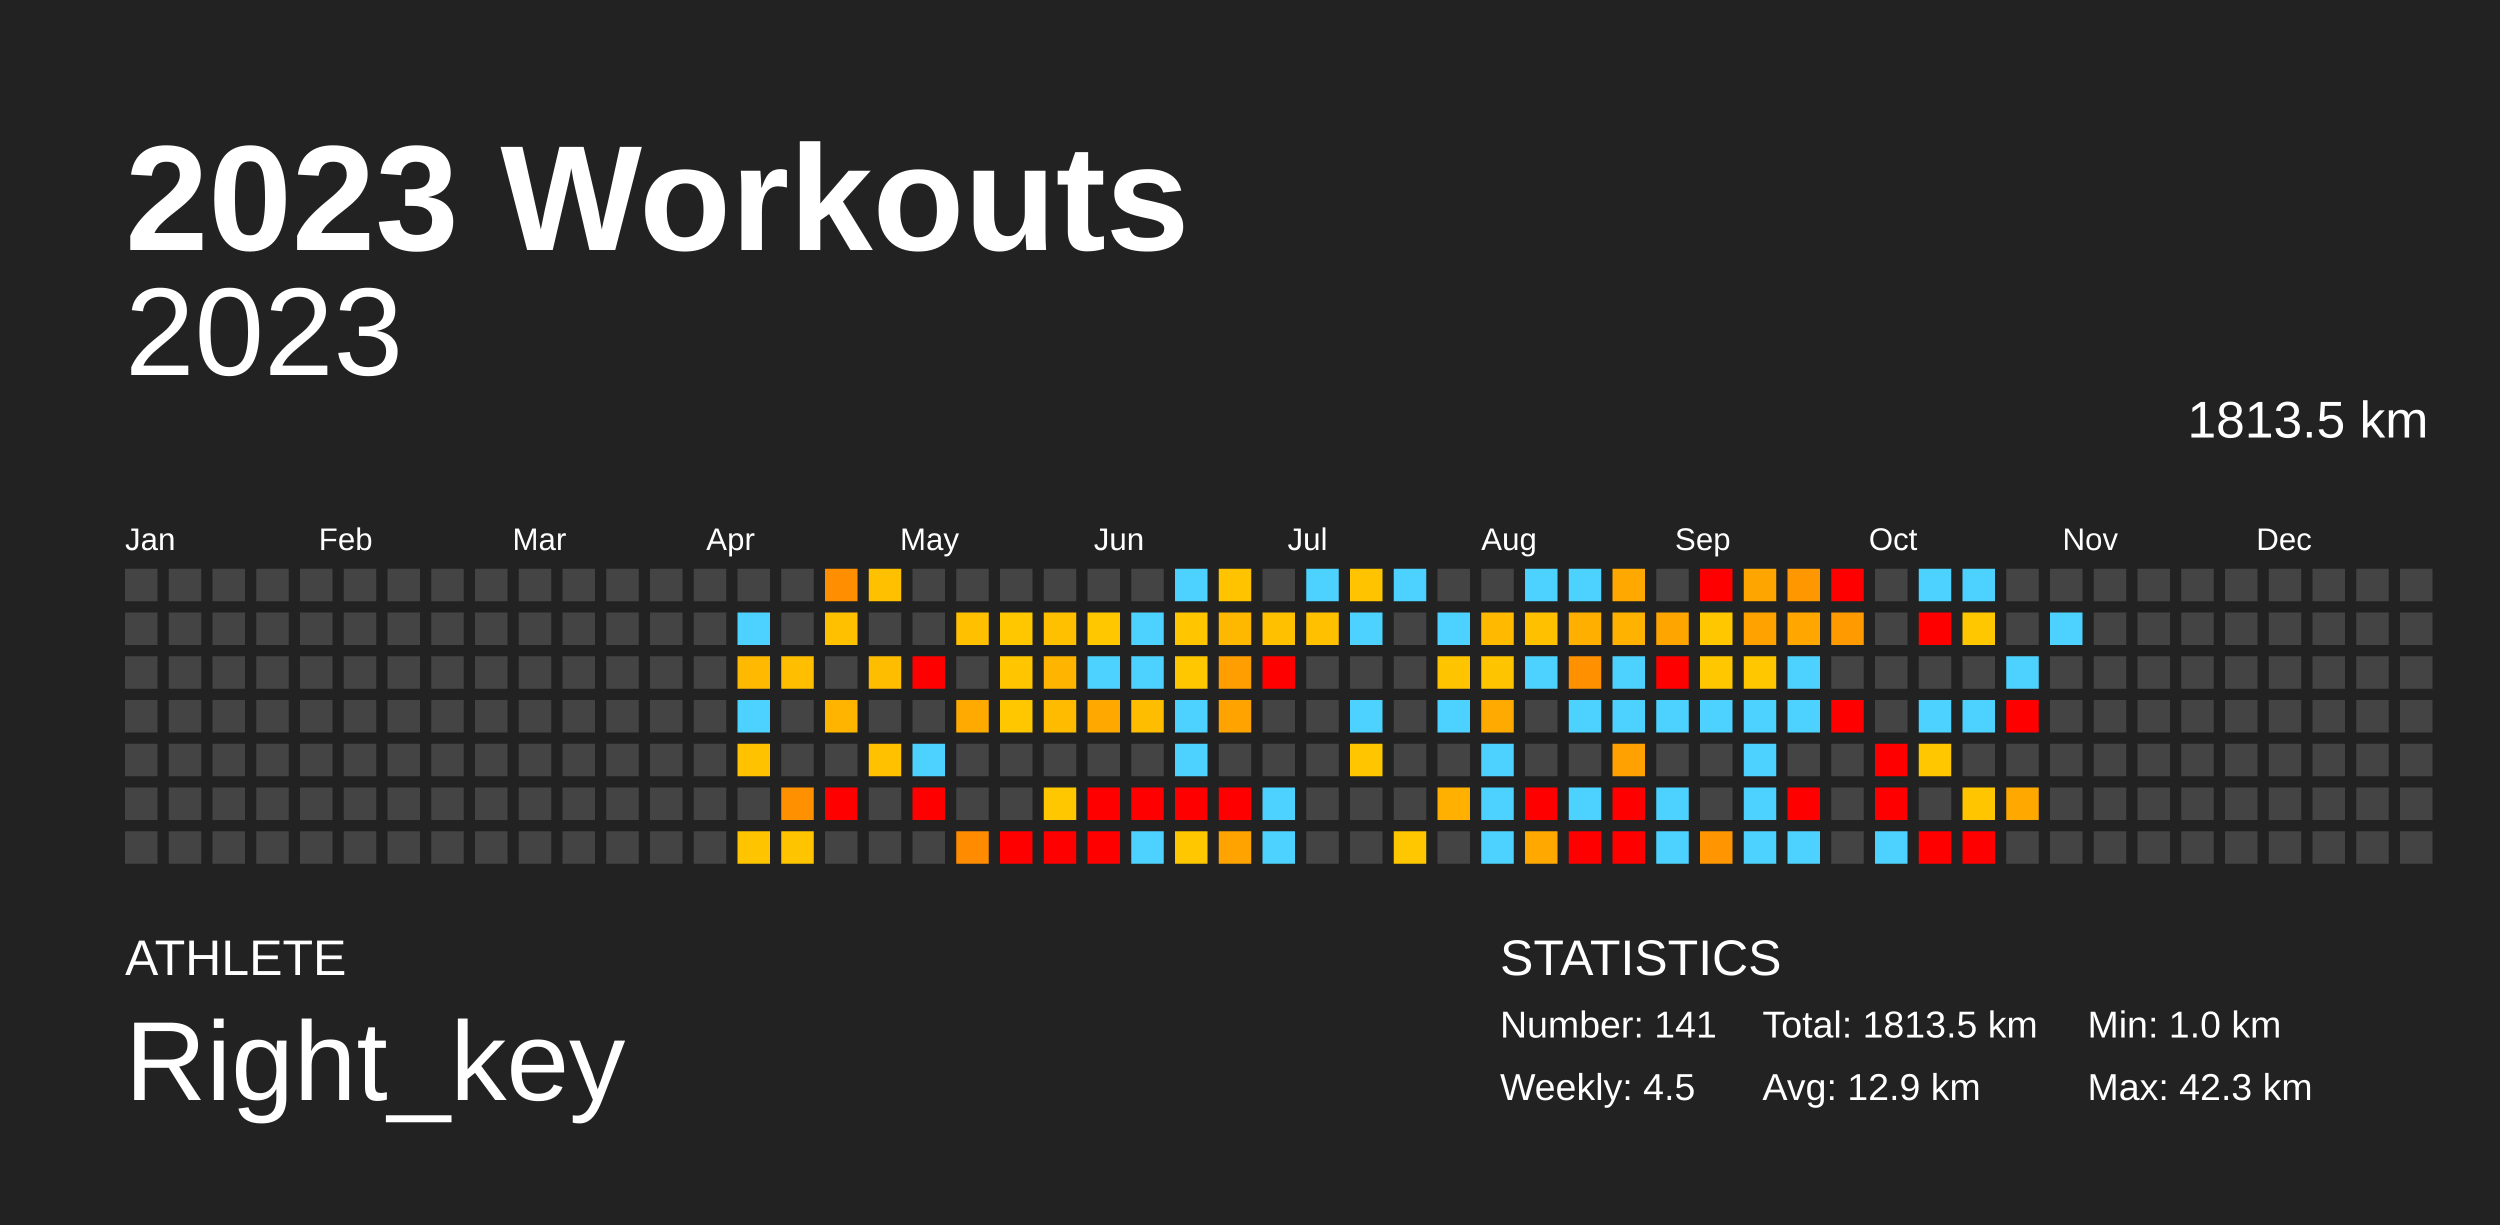
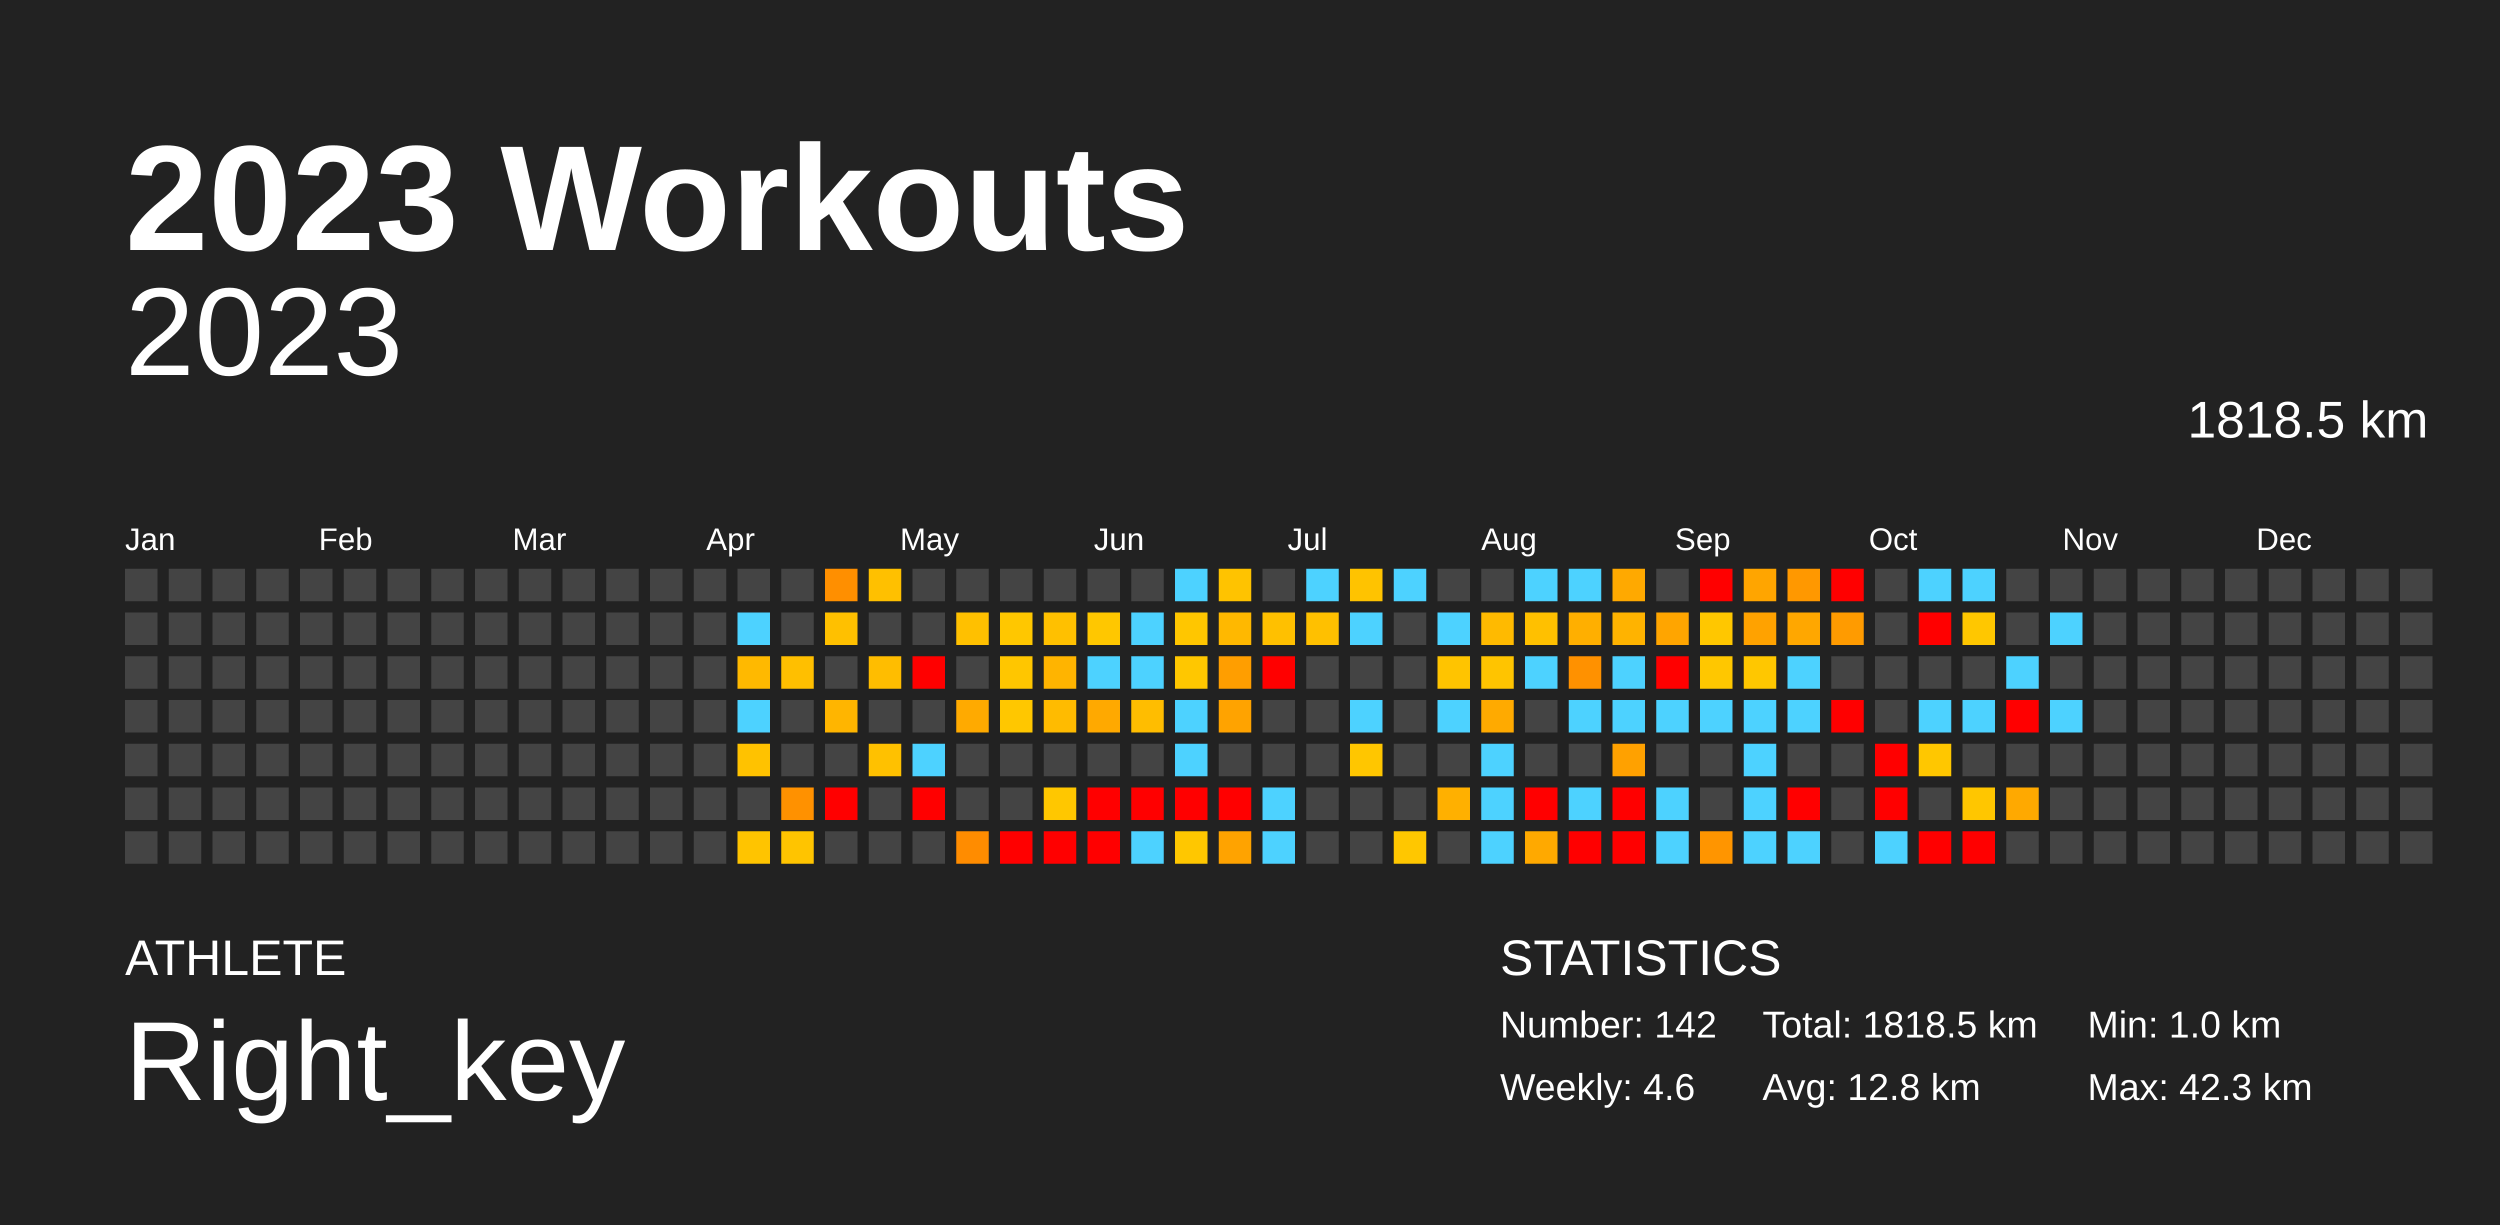
<svg xmlns="http://www.w3.org/2000/svg" baseProfile="full" height="98mm" version="1.1" viewBox="0,0,200,98" width="200mm">
  <defs />
  <rect fill="#222222" height="98" width="200" x="0" y="0" />
  <text fill="#FFFFFF" style="font-size:12px; font-family:Arial; font-weight:bold;" x="10" y="20">2023 Workouts</text>
  <text fill="#FFFFFF" style="font-size:4px; font-family:Arial" x="10" y="78">ATHLETE</text>
  <text fill="#FFFFFF" style="font-size:9px; font-family:Arial" x="10" y="88">Right_key</text>
  <text fill="#FFFFFF" style="font-size:4px; font-family:Arial" x="120" y="78">STATISTICS</text>
-   <text fill="#FFFFFF" style="font-size:3px; font-family:Arial" x="120" y="83">Number: 141</text>
-   <text fill="#FFFFFF" style="font-size:3px; font-family:Arial" x="120" y="88">Weekly: 4.5</text>
-   <text fill="#FFFFFF" style="font-size:3px; font-family:Arial" x="141" y="83">Total: 1813.5 km</text>
-   <text fill="#FFFFFF" style="font-size:3px; font-family:Arial" x="141" y="88">Avg: 12.9 km</text>
+   <text fill="#FFFFFF" style="font-size:3px; font-family:Arial" x="120" y="83">Number: 142</text>
+   <text fill="#FFFFFF" style="font-size:3px; font-family:Arial" x="120" y="88">Weekly: 4.6</text>
+   <text fill="#FFFFFF" style="font-size:3px; font-family:Arial" x="141" y="83">Total: 1818.5 km</text>
+   <text fill="#FFFFFF" style="font-size:3px; font-family:Arial" x="141" y="88">Avg: 12.8 km</text>
  <text fill="#FFFFFF" style="font-size:3px; font-family:Arial" x="167" y="83">Min: 1.0 km</text>
  <text fill="#FFFFFF" style="font-size:3px; font-family:Arial" x="167" y="88">Max: 42.3 km</text>
  <text alignment-baseline="hanging" fill="#FFFFFF" style="font-size:10.0px; font-family:Arial;" x="10" y="30">2023</text>
-   <text alignment-baseline="hanging" fill="#FFFFFF" style="font-size:4.125px; font-family:Arial;" x="175" y="35">1813.5 km</text>
+   <text alignment-baseline="hanging" fill="#FFFFFF" style="font-size:4.125px; font-family:Arial;" x="175" y="35">1818.5 km</text>
  <text fill="#FFFFFF" style="font-size:2.5px; font-family:Arial" x="10.0" y="44">Jan</text>
  <text fill="#FFFFFF" style="font-size:2.5px; font-family:Arial" x="25.5" y="44">Feb</text>
  <text fill="#FFFFFF" style="font-size:2.5px; font-family:Arial" x="41.0" y="44">Mar</text>
  <text fill="#FFFFFF" style="font-size:2.5px; font-family:Arial" x="56.5" y="44">Apr</text>
  <text fill="#FFFFFF" style="font-size:2.5px; font-family:Arial" x="72.0" y="44">May</text>
  <text fill="#FFFFFF" style="font-size:2.5px; font-family:Arial" x="87.5" y="44">Jun</text>
  <text fill="#FFFFFF" style="font-size:2.5px; font-family:Arial" x="103.0" y="44">Jul</text>
  <text fill="#FFFFFF" style="font-size:2.5px; font-family:Arial" x="118.5" y="44">Aug</text>
  <text fill="#FFFFFF" style="font-size:2.5px; font-family:Arial" x="134.0" y="44">Sep</text>
  <text fill="#FFFFFF" style="font-size:2.5px; font-family:Arial" x="149.5" y="44">Oct</text>
  <text fill="#FFFFFF" style="font-size:2.5px; font-family:Arial" x="165.0" y="44">Nov</text>
  <text fill="#FFFFFF" style="font-size:2.5px; font-family:Arial" x="180.5" y="44">Dec</text>
  <rect fill="#444444" height="2.6" width="2.6" x="10.0" y="45.5" />
  <rect fill="#444444" height="2.6" width="2.6" x="10.0" y="49.0" />
  <rect fill="#444444" height="2.6" width="2.6" x="10.0" y="52.5" />
  <rect fill="#444444" height="2.6" width="2.6" x="10.0" y="56.0" />
  <rect fill="#444444" height="2.6" width="2.6" x="10.0" y="59.5" />
  <rect fill="#444444" height="2.6" width="2.6" x="10.0" y="63.0" />
  <rect fill="#444444" height="2.6" width="2.6" x="10.0" y="66.5" />
  <rect fill="#444444" height="2.6" width="2.6" x="13.5" y="45.5" />
  <rect fill="#444444" height="2.6" width="2.6" x="13.5" y="49.0" />
  <rect fill="#444444" height="2.6" width="2.6" x="13.5" y="52.5" />
  <rect fill="#444444" height="2.6" width="2.6" x="13.5" y="56.0" />
  <rect fill="#444444" height="2.6" width="2.6" x="13.5" y="59.5" />
  <rect fill="#444444" height="2.6" width="2.6" x="13.5" y="63.0" />
  <rect fill="#444444" height="2.6" width="2.6" x="13.5" y="66.5" />
  <rect fill="#444444" height="2.6" width="2.6" x="17.0" y="45.5" />
  <rect fill="#444444" height="2.6" width="2.6" x="17.0" y="49.0" />
  <rect fill="#444444" height="2.6" width="2.6" x="17.0" y="52.5" />
  <rect fill="#444444" height="2.6" width="2.6" x="17.0" y="56.0" />
  <rect fill="#444444" height="2.6" width="2.6" x="17.0" y="59.5" />
  <rect fill="#444444" height="2.6" width="2.6" x="17.0" y="63.0" />
  <rect fill="#444444" height="2.6" width="2.6" x="17.0" y="66.5" />
  <rect fill="#444444" height="2.6" width="2.6" x="20.5" y="45.5" />
  <rect fill="#444444" height="2.6" width="2.6" x="20.5" y="49.0" />
  <rect fill="#444444" height="2.6" width="2.6" x="20.5" y="52.5" />
  <rect fill="#444444" height="2.6" width="2.6" x="20.5" y="56.0" />
  <rect fill="#444444" height="2.6" width="2.6" x="20.5" y="59.5" />
  <rect fill="#444444" height="2.6" width="2.6" x="20.5" y="63.0" />
  <rect fill="#444444" height="2.6" width="2.6" x="20.5" y="66.5" />
  <rect fill="#444444" height="2.6" width="2.6" x="24.0" y="45.5" />
  <rect fill="#444444" height="2.6" width="2.6" x="24.0" y="49.0" />
  <rect fill="#444444" height="2.6" width="2.6" x="24.0" y="52.5" />
  <rect fill="#444444" height="2.6" width="2.6" x="24.0" y="56.0" />
  <rect fill="#444444" height="2.6" width="2.6" x="24.0" y="59.5" />
  <rect fill="#444444" height="2.6" width="2.6" x="24.0" y="63.0" />
  <rect fill="#444444" height="2.6" width="2.6" x="24.0" y="66.5" />
  <rect fill="#444444" height="2.6" width="2.6" x="27.5" y="45.5" />
  <rect fill="#444444" height="2.6" width="2.6" x="27.5" y="49.0" />
  <rect fill="#444444" height="2.6" width="2.6" x="27.5" y="52.5" />
  <rect fill="#444444" height="2.6" width="2.6" x="27.5" y="56.0" />
  <rect fill="#444444" height="2.6" width="2.6" x="27.5" y="59.5" />
  <rect fill="#444444" height="2.6" width="2.6" x="27.5" y="63.0" />
  <rect fill="#444444" height="2.6" width="2.6" x="27.5" y="66.5" />
  <rect fill="#444444" height="2.6" width="2.6" x="31.0" y="45.5" />
  <rect fill="#444444" height="2.6" width="2.6" x="31.0" y="49.0" />
  <rect fill="#444444" height="2.6" width="2.6" x="31.0" y="52.5" />
  <rect fill="#444444" height="2.6" width="2.6" x="31.0" y="56.0" />
  <rect fill="#444444" height="2.6" width="2.6" x="31.0" y="59.5" />
  <rect fill="#444444" height="2.6" width="2.6" x="31.0" y="63.0" />
  <rect fill="#444444" height="2.6" width="2.6" x="31.0" y="66.5" />
  <rect fill="#444444" height="2.6" width="2.6" x="34.5" y="45.5" />
  <rect fill="#444444" height="2.6" width="2.6" x="34.5" y="49.0" />
  <rect fill="#444444" height="2.6" width="2.6" x="34.5" y="52.5" />
  <rect fill="#444444" height="2.6" width="2.6" x="34.5" y="56.0" />
  <rect fill="#444444" height="2.6" width="2.6" x="34.5" y="59.5" />
  <rect fill="#444444" height="2.6" width="2.6" x="34.5" y="63.0" />
  <rect fill="#444444" height="2.6" width="2.6" x="34.5" y="66.5" />
  <rect fill="#444444" height="2.6" width="2.6" x="38.0" y="45.5" />
  <rect fill="#444444" height="2.6" width="2.6" x="38.0" y="49.0" />
  <rect fill="#444444" height="2.6" width="2.6" x="38.0" y="52.5" />
  <rect fill="#444444" height="2.6" width="2.6" x="38.0" y="56.0" />
  <rect fill="#444444" height="2.6" width="2.6" x="38.0" y="59.5" />
  <rect fill="#444444" height="2.6" width="2.6" x="38.0" y="63.0" />
  <rect fill="#444444" height="2.6" width="2.6" x="38.0" y="66.5" />
  <rect fill="#444444" height="2.6" width="2.6" x="41.5" y="45.5" />
  <rect fill="#444444" height="2.6" width="2.6" x="41.5" y="49.0" />
  <rect fill="#444444" height="2.6" width="2.6" x="41.5" y="52.5" />
  <rect fill="#444444" height="2.6" width="2.6" x="41.5" y="56.0" />
  <rect fill="#444444" height="2.6" width="2.6" x="41.5" y="59.5" />
  <rect fill="#444444" height="2.6" width="2.6" x="41.5" y="63.0" />
  <rect fill="#444444" height="2.6" width="2.6" x="41.5" y="66.5" />
  <rect fill="#444444" height="2.6" width="2.6" x="45.0" y="45.5" />
  <rect fill="#444444" height="2.6" width="2.6" x="45.0" y="49.0" />
  <rect fill="#444444" height="2.6" width="2.6" x="45.0" y="52.5" />
  <rect fill="#444444" height="2.6" width="2.6" x="45.0" y="56.0" />
  <rect fill="#444444" height="2.6" width="2.6" x="45.0" y="59.5" />
  <rect fill="#444444" height="2.6" width="2.6" x="45.0" y="63.0" />
  <rect fill="#444444" height="2.6" width="2.6" x="45.0" y="66.5" />
  <rect fill="#444444" height="2.6" width="2.6" x="48.5" y="45.5" />
  <rect fill="#444444" height="2.6" width="2.6" x="48.5" y="49.0" />
  <rect fill="#444444" height="2.6" width="2.6" x="48.5" y="52.5" />
  <rect fill="#444444" height="2.6" width="2.6" x="48.5" y="56.0" />
  <rect fill="#444444" height="2.6" width="2.6" x="48.5" y="59.5" />
  <rect fill="#444444" height="2.6" width="2.6" x="48.5" y="63.0" />
  <rect fill="#444444" height="2.6" width="2.6" x="48.5" y="66.5" />
  <rect fill="#444444" height="2.6" width="2.6" x="52.0" y="45.5" />
  <rect fill="#444444" height="2.6" width="2.6" x="52.0" y="49.0" />
  <rect fill="#444444" height="2.6" width="2.6" x="52.0" y="52.5" />
  <rect fill="#444444" height="2.6" width="2.6" x="52.0" y="56.0" />
  <rect fill="#444444" height="2.6" width="2.6" x="52.0" y="59.5" />
  <rect fill="#444444" height="2.6" width="2.6" x="52.0" y="63.0" />
  <rect fill="#444444" height="2.6" width="2.6" x="52.0" y="66.5" />
  <rect fill="#444444" height="2.6" width="2.6" x="55.5" y="45.5" />
  <rect fill="#444444" height="2.6" width="2.6" x="55.5" y="49.0" />
  <rect fill="#444444" height="2.6" width="2.6" x="55.5" y="52.5" />
  <rect fill="#444444" height="2.6" width="2.6" x="55.5" y="56.0" />
  <rect fill="#444444" height="2.6" width="2.6" x="55.5" y="59.5" />
  <rect fill="#444444" height="2.6" width="2.6" x="55.5" y="63.0" />
  <rect fill="#444444" height="2.6" width="2.6" x="55.5" y="66.5" />
  <rect fill="#444444" height="2.6" width="2.6" x="59.0" y="45.5" />
  <rect fill="#4dd2ff" height="2.6" width="2.6" x="59.0" y="49.0" />
  <rect fill="#ffb900" height="2.6" width="2.6" x="59.0" y="52.5" />
  <rect fill="#4dd2ff" height="2.6" width="2.6" x="59.0" y="56.0" />
  <rect fill="#ffc200" height="2.6" width="2.6" x="59.0" y="59.5" />
  <rect fill="#444444" height="2.6" width="2.6" x="59.0" y="63.0" />
  <rect fill="#ffc400" height="2.6" width="2.6" x="59.0" y="66.5" />
  <rect fill="#444444" height="2.6" width="2.6" x="62.5" y="45.5" />
  <rect fill="#444444" height="2.6" width="2.6" x="62.5" y="49.0" />
  <rect fill="#ffbf00" height="2.6" width="2.6" x="62.5" y="52.5" />
  <rect fill="#444444" height="2.6" width="2.6" x="62.5" y="56.0" />
  <rect fill="#444444" height="2.6" width="2.6" x="62.5" y="59.5" />
  <rect fill="#ff9100" height="2.6" width="2.6" x="62.5" y="63.0" />
  <rect fill="#ffc400" height="2.6" width="2.6" x="62.5" y="66.5" />
  <rect fill="#ff8f00" height="2.6" width="2.6" x="66.0" y="45.5" />
  <rect fill="#ffc000" height="2.6" width="2.6" x="66.0" y="49.0" />
  <rect fill="#444444" height="2.6" width="2.6" x="66.0" y="52.5" />
  <rect fill="#ffb500" height="2.6" width="2.6" x="66.0" y="56.0" />
  <rect fill="#444444" height="2.6" width="2.6" x="66.0" y="59.5" />
  <rect fill="red" height="2.6" width="2.6" x="66.0" y="63.0" />
  <rect fill="#444444" height="2.6" width="2.6" x="66.0" y="66.5" />
  <rect fill="#ffc000" height="2.6" width="2.6" x="69.5" y="45.5" />
  <rect fill="#444444" height="2.6" width="2.6" x="69.5" y="49.0" />
  <rect fill="#ffbd00" height="2.6" width="2.6" x="69.5" y="52.5" />
  <rect fill="#444444" height="2.6" width="2.6" x="69.5" y="56.0" />
  <rect fill="#ffc100" height="2.6" width="2.6" x="69.5" y="59.5" />
  <rect fill="#444444" height="2.6" width="2.6" x="69.5" y="63.0" />
  <rect fill="#444444" height="2.6" width="2.6" x="69.5" y="66.5" />
  <rect fill="#444444" height="2.6" width="2.6" x="73.0" y="45.5" />
  <rect fill="#444444" height="2.6" width="2.6" x="73.0" y="49.0" />
  <rect fill="red" height="2.6" width="2.6" x="73.0" y="52.5" />
  <rect fill="#444444" height="2.6" width="2.6" x="73.0" y="56.0" />
  <rect fill="#4dd2ff" height="2.6" width="2.6" x="73.0" y="59.5" />
  <rect fill="red" height="2.6" width="2.6" x="73.0" y="63.0" />
  <rect fill="#444444" height="2.6" width="2.6" x="73.0" y="66.5" />
  <rect fill="#444444" height="2.6" width="2.6" x="76.5" y="45.5" />
  <rect fill="#ffc000" height="2.6" width="2.6" x="76.5" y="49.0" />
  <rect fill="#444444" height="2.6" width="2.6" x="76.5" y="52.5" />
  <rect fill="#ffaa00" height="2.6" width="2.6" x="76.5" y="56.0" />
  <rect fill="#444444" height="2.6" width="2.6" x="76.5" y="59.5" />
  <rect fill="#444444" height="2.6" width="2.6" x="76.5" y="63.0" />
  <rect fill="#ff8c00" height="2.6" width="2.6" x="76.5" y="66.5" />
  <rect fill="#444444" height="2.6" width="2.6" x="80.0" y="45.5" />
  <rect fill="#ffc700" height="2.6" width="2.6" x="80.0" y="49.0" />
  <rect fill="#ffc600" height="2.6" width="2.6" x="80.0" y="52.5" />
  <rect fill="#ffc700" height="2.6" width="2.6" x="80.0" y="56.0" />
  <rect fill="#444444" height="2.6" width="2.6" x="80.0" y="59.5" />
  <rect fill="#444444" height="2.6" width="2.6" x="80.0" y="63.0" />
  <rect fill="red" height="2.6" width="2.6" x="80.0" y="66.5" />
  <rect fill="#444444" height="2.6" width="2.6" x="83.5" y="45.5" />
  <rect fill="#ffc000" height="2.6" width="2.6" x="83.5" y="49.0" />
  <rect fill="#ffb400" height="2.6" width="2.6" x="83.5" y="52.5" />
  <rect fill="#ffbb00" height="2.6" width="2.6" x="83.5" y="56.0" />
  <rect fill="#444444" height="2.6" width="2.6" x="83.5" y="59.5" />
  <rect fill="#ffc700" height="2.6" width="2.6" x="83.5" y="63.0" />
  <rect fill="red" height="2.6" width="2.6" x="83.5" y="66.5" />
  <rect fill="#444444" height="2.6" width="2.6" x="87.0" y="45.5" />
  <rect fill="#ffc700" height="2.6" width="2.6" x="87.0" y="49.0" />
  <rect fill="#4dd2ff" height="2.6" width="2.6" x="87.0" y="52.5" />
  <rect fill="#ffa900" height="2.6" width="2.6" x="87.0" y="56.0" />
  <rect fill="#444444" height="2.6" width="2.6" x="87.0" y="59.5" />
  <rect fill="red" height="2.6" width="2.6" x="87.0" y="63.0" />
  <rect fill="red" height="2.6" width="2.6" x="87.0" y="66.5" />
  <rect fill="#444444" height="2.6" width="2.6" x="90.5" y="45.5" />
  <rect fill="#4dd2ff" height="2.6" width="2.6" x="90.5" y="49.0" />
  <rect fill="#4dd2ff" height="2.6" width="2.6" x="90.5" y="52.5" />
  <rect fill="#ffbd00" height="2.6" width="2.6" x="90.5" y="56.0" />
  <rect fill="#444444" height="2.6" width="2.6" x="90.5" y="59.5" />
  <rect fill="red" height="2.6" width="2.6" x="90.5" y="63.0" />
  <rect fill="#4dd2ff" height="2.6" width="2.6" x="90.5" y="66.5" />
  <rect fill="#4dd2ff" height="2.6" width="2.6" x="94.0" y="45.5" />
  <rect fill="#ffc600" height="2.6" width="2.6" x="94.0" y="49.0" />
  <rect fill="#ffc700" height="2.6" width="2.6" x="94.0" y="52.5" />
  <rect fill="#4dd2ff" height="2.6" width="2.6" x="94.0" y="56.0" />
  <rect fill="#4dd2ff" height="2.6" width="2.6" x="94.0" y="59.5" />
  <rect fill="red" height="2.6" width="2.6" x="94.0" y="63.0" />
  <rect fill="#ffc700" height="2.6" width="2.6" x="94.0" y="66.5" />
  <rect fill="#ffc300" height="2.6" width="2.6" x="97.5" y="45.5" />
  <rect fill="#ffb800" height="2.6" width="2.6" x="97.5" y="49.0" />
  <rect fill="#ff9e00" height="2.6" width="2.6" x="97.5" y="52.5" />
  <rect fill="#ffa300" height="2.6" width="2.6" x="97.5" y="56.0" />
  <rect fill="#444444" height="2.6" width="2.6" x="97.5" y="59.5" />
  <rect fill="red" height="2.6" width="2.6" x="97.5" y="63.0" />
  <rect fill="#ffa300" height="2.6" width="2.6" x="97.5" y="66.5" />
  <rect fill="#444444" height="2.6" width="2.6" x="101.0" y="45.5" />
  <rect fill="#ffc000" height="2.6" width="2.6" x="101.0" y="49.0" />
  <rect fill="red" height="2.6" width="2.6" x="101.0" y="52.5" />
  <rect fill="#444444" height="2.6" width="2.6" x="101.0" y="56.0" />
  <rect fill="#444444" height="2.6" width="2.6" x="101.0" y="59.5" />
  <rect fill="#4dd2ff" height="2.6" width="2.6" x="101.0" y="63.0" />
  <rect fill="#4dd2ff" height="2.6" width="2.6" x="101.0" y="66.5" />
  <rect fill="#4dd2ff" height="2.6" width="2.6" x="104.5" y="45.5" />
  <rect fill="#ffc000" height="2.6" width="2.6" x="104.5" y="49.0" />
  <rect fill="#444444" height="2.6" width="2.6" x="104.5" y="52.5" />
  <rect fill="#444444" height="2.6" width="2.6" x="104.5" y="56.0" />
  <rect fill="#444444" height="2.6" width="2.6" x="104.5" y="59.5" />
  <rect fill="#444444" height="2.6" width="2.6" x="104.5" y="63.0" />
  <rect fill="#444444" height="2.6" width="2.6" x="104.5" y="66.5" />
  <rect fill="#ffc300" height="2.6" width="2.6" x="108.0" y="45.5" />
  <rect fill="#4dd2ff" height="2.6" width="2.6" x="108.0" y="49.0" />
  <rect fill="#444444" height="2.6" width="2.6" x="108.0" y="52.5" />
  <rect fill="#4dd2ff" height="2.6" width="2.6" x="108.0" y="56.0" />
  <rect fill="#ffc600" height="2.6" width="2.6" x="108.0" y="59.5" />
  <rect fill="#444444" height="2.6" width="2.6" x="108.0" y="63.0" />
  <rect fill="#444444" height="2.6" width="2.6" x="108.0" y="66.5" />
  <rect fill="#4dd2ff" height="2.6" width="2.6" x="111.5" y="45.5" />
  <rect fill="#444444" height="2.6" width="2.6" x="111.5" y="49.0" />
  <rect fill="#444444" height="2.6" width="2.6" x="111.5" y="52.5" />
  <rect fill="#444444" height="2.6" width="2.6" x="111.5" y="56.0" />
  <rect fill="#444444" height="2.6" width="2.6" x="111.5" y="59.5" />
  <rect fill="#444444" height="2.6" width="2.6" x="111.5" y="63.0" />
  <rect fill="#ffc700" height="2.6" width="2.6" x="111.5" y="66.5" />
  <rect fill="#444444" height="2.6" width="2.6" x="115.0" y="45.5" />
  <rect fill="#4dd2ff" height="2.6" width="2.6" x="115.0" y="49.0" />
  <rect fill="#ffc400" height="2.6" width="2.6" x="115.0" y="52.5" />
  <rect fill="#4dd2ff" height="2.6" width="2.6" x="115.0" y="56.0" />
  <rect fill="#444444" height="2.6" width="2.6" x="115.0" y="59.5" />
  <rect fill="#ffb000" height="2.6" width="2.6" x="115.0" y="63.0" />
  <rect fill="#444444" height="2.6" width="2.6" x="115.0" y="66.5" />
  <rect fill="#444444" height="2.6" width="2.6" x="118.5" y="45.5" />
  <rect fill="#ffba00" height="2.6" width="2.6" x="118.5" y="49.0" />
  <rect fill="#ffc400" height="2.6" width="2.6" x="118.5" y="52.5" />
  <rect fill="#ffaa00" height="2.6" width="2.6" x="118.5" y="56.0" />
  <rect fill="#4dd2ff" height="2.6" width="2.6" x="118.5" y="59.5" />
  <rect fill="#4dd2ff" height="2.6" width="2.6" x="118.5" y="63.0" />
  <rect fill="#4dd2ff" height="2.6" width="2.6" x="118.5" y="66.5" />
  <rect fill="#4dd2ff" height="2.6" width="2.6" x="122.0" y="45.5" />
  <rect fill="#ffc000" height="2.6" width="2.6" x="122.0" y="49.0" />
  <rect fill="#4dd2ff" height="2.6" width="2.6" x="122.0" y="52.5" />
  <rect fill="#444444" height="2.6" width="2.6" x="122.0" y="56.0" />
  <rect fill="#444444" height="2.6" width="2.6" x="122.0" y="59.5" />
  <rect fill="red" height="2.6" width="2.6" x="122.0" y="63.0" />
  <rect fill="#ffa900" height="2.6" width="2.6" x="122.0" y="66.5" />
  <rect fill="#4dd2ff" height="2.6" width="2.6" x="125.5" y="45.5" />
  <rect fill="#ffaf00" height="2.6" width="2.6" x="125.5" y="49.0" />
  <rect fill="#ff9100" height="2.6" width="2.6" x="125.5" y="52.5" />
  <rect fill="#4dd2ff" height="2.6" width="2.6" x="125.5" y="56.0" />
  <rect fill="#444444" height="2.6" width="2.6" x="125.5" y="59.5" />
  <rect fill="#4dd2ff" height="2.6" width="2.6" x="125.5" y="63.0" />
  <rect fill="red" height="2.6" width="2.6" x="125.5" y="66.5" />
  <rect fill="#ffa900" height="2.6" width="2.6" x="129.0" y="45.5" />
  <rect fill="#ffb300" height="2.6" width="2.6" x="129.0" y="49.0" />
  <rect fill="#4dd2ff" height="2.6" width="2.6" x="129.0" y="52.5" />
  <rect fill="#4dd2ff" height="2.6" width="2.6" x="129.0" y="56.0" />
  <rect fill="#ffa100" height="2.6" width="2.6" x="129.0" y="59.5" />
  <rect fill="red" height="2.6" width="2.6" x="129.0" y="63.0" />
  <rect fill="red" height="2.6" width="2.6" x="129.0" y="66.5" />
  <rect fill="#444444" height="2.6" width="2.6" x="132.5" y="45.5" />
  <rect fill="#ffa500" height="2.6" width="2.6" x="132.5" y="49.0" />
  <rect fill="red" height="2.6" width="2.6" x="132.5" y="52.5" />
  <rect fill="#4dd2ff" height="2.6" width="2.6" x="132.5" y="56.0" />
  <rect fill="#444444" height="2.6" width="2.6" x="132.5" y="59.5" />
  <rect fill="#4dd2ff" height="2.6" width="2.6" x="132.5" y="63.0" />
  <rect fill="#4dd2ff" height="2.6" width="2.6" x="132.5" y="66.5" />
  <rect fill="red" height="2.6" width="2.6" x="136.0" y="45.5" />
  <rect fill="#ffc700" height="2.6" width="2.6" x="136.0" y="49.0" />
  <rect fill="#ffc700" height="2.6" width="2.6" x="136.0" y="52.5" />
  <rect fill="#4dd2ff" height="2.6" width="2.6" x="136.0" y="56.0" />
  <rect fill="#444444" height="2.6" width="2.6" x="136.0" y="59.5" />
  <rect fill="#444444" height="2.6" width="2.6" x="136.0" y="63.0" />
  <rect fill="#ff9500" height="2.6" width="2.6" x="136.0" y="66.5" />
  <rect fill="#ffa500" height="2.6" width="2.6" x="139.5" y="45.5" />
  <rect fill="#ffa200" height="2.6" width="2.6" x="139.5" y="49.0" />
  <rect fill="#ffc700" height="2.6" width="2.6" x="139.5" y="52.5" />
  <rect fill="#4dd2ff" height="2.6" width="2.6" x="139.5" y="56.0" />
  <rect fill="#4dd2ff" height="2.6" width="2.6" x="139.5" y="59.5" />
  <rect fill="#4dd2ff" height="2.6" width="2.6" x="139.5" y="63.0" />
  <rect fill="#4dd2ff" height="2.6" width="2.6" x="139.5" y="66.5" />
  <rect fill="#ff9800" height="2.6" width="2.6" x="143.0" y="45.5" />
  <rect fill="#ffa700" height="2.6" width="2.6" x="143.0" y="49.0" />
  <rect fill="#4dd2ff" height="2.6" width="2.6" x="143.0" y="52.5" />
  <rect fill="#4dd2ff" height="2.6" width="2.6" x="143.0" y="56.0" />
  <rect fill="#444444" height="2.6" width="2.6" x="143.0" y="59.5" />
  <rect fill="red" height="2.6" width="2.6" x="143.0" y="63.0" />
  <rect fill="#4dd2ff" height="2.6" width="2.6" x="143.0" y="66.5" />
  <rect fill="red" height="2.6" width="2.6" x="146.5" y="45.5" />
  <rect fill="#ff9b00" height="2.6" width="2.6" x="146.5" y="49.0" />
  <rect fill="#444444" height="2.6" width="2.6" x="146.5" y="52.5" />
  <rect fill="red" height="2.6" width="2.6" x="146.5" y="56.0" />
  <rect fill="#444444" height="2.6" width="2.6" x="146.5" y="59.5" />
  <rect fill="#444444" height="2.6" width="2.6" x="146.5" y="63.0" />
  <rect fill="#444444" height="2.6" width="2.6" x="146.5" y="66.5" />
  <rect fill="#444444" height="2.6" width="2.6" x="150.0" y="45.5" />
  <rect fill="#444444" height="2.6" width="2.6" x="150.0" y="49.0" />
  <rect fill="#444444" height="2.6" width="2.6" x="150.0" y="52.5" />
  <rect fill="#444444" height="2.6" width="2.6" x="150.0" y="56.0" />
  <rect fill="red" height="2.6" width="2.6" x="150.0" y="59.5" />
  <rect fill="red" height="2.6" width="2.6" x="150.0" y="63.0" />
  <rect fill="#4dd2ff" height="2.6" width="2.6" x="150.0" y="66.5" />
  <rect fill="#4dd2ff" height="2.6" width="2.6" x="153.5" y="45.5" />
  <rect fill="red" height="2.6" width="2.6" x="153.5" y="49.0" />
  <rect fill="#444444" height="2.6" width="2.6" x="153.5" y="52.5" />
  <rect fill="#4dd2ff" height="2.6" width="2.6" x="153.5" y="56.0" />
  <rect fill="#ffc700" height="2.6" width="2.6" x="153.5" y="59.5" />
  <rect fill="#444444" height="2.6" width="2.6" x="153.5" y="63.0" />
  <rect fill="red" height="2.6" width="2.6" x="153.5" y="66.5" />
  <rect fill="#4dd2ff" height="2.6" width="2.6" x="157.0" y="45.5" />
  <rect fill="#ffc700" height="2.6" width="2.6" x="157.0" y="49.0" />
  <rect fill="#444444" height="2.6" width="2.6" x="157.0" y="52.5" />
  <rect fill="#4dd2ff" height="2.6" width="2.6" x="157.0" y="56.0" />
  <rect fill="#444444" height="2.6" width="2.6" x="157.0" y="59.5" />
  <rect fill="#ffc600" height="2.6" width="2.6" x="157.0" y="63.0" />
  <rect fill="red" height="2.6" width="2.6" x="157.0" y="66.5" />
  <rect fill="#444444" height="2.6" width="2.6" x="160.5" y="45.5" />
  <rect fill="#444444" height="2.6" width="2.6" x="160.5" y="49.0" />
  <rect fill="#4dd2ff" height="2.6" width="2.6" x="160.5" y="52.5" />
  <rect fill="red" height="2.6" width="2.6" x="160.5" y="56.0" />
  <rect fill="#444444" height="2.6" width="2.6" x="160.5" y="59.5" />
  <rect fill="#ffa900" height="2.6" width="2.6" x="160.5" y="63.0" />
  <rect fill="#444444" height="2.6" width="2.6" x="160.5" y="66.5" />
  <rect fill="#444444" height="2.6" width="2.6" x="164.0" y="45.5" />
  <rect fill="#4dd2ff" height="2.6" width="2.6" x="164.0" y="49.0" />
  <rect fill="#444444" height="2.6" width="2.6" x="164.0" y="52.5" />
-   <rect fill="#444444" height="2.6" width="2.6" x="164.0" y="56.0" />
+   <rect fill="#4dd2ff" height="2.6" width="2.6" x="164.0" y="56.0" />
  <rect fill="#444444" height="2.6" width="2.6" x="164.0" y="59.5" />
  <rect fill="#444444" height="2.6" width="2.6" x="164.0" y="63.0" />
  <rect fill="#444444" height="2.6" width="2.6" x="164.0" y="66.5" />
  <rect fill="#444444" height="2.6" width="2.6" x="167.5" y="45.5" />
  <rect fill="#444444" height="2.6" width="2.6" x="167.5" y="49.0" />
  <rect fill="#444444" height="2.6" width="2.6" x="167.5" y="52.5" />
  <rect fill="#444444" height="2.6" width="2.6" x="167.5" y="56.0" />
  <rect fill="#444444" height="2.6" width="2.6" x="167.5" y="59.5" />
  <rect fill="#444444" height="2.6" width="2.6" x="167.5" y="63.0" />
  <rect fill="#444444" height="2.6" width="2.6" x="167.5" y="66.5" />
  <rect fill="#444444" height="2.6" width="2.6" x="171.0" y="45.5" />
  <rect fill="#444444" height="2.6" width="2.6" x="171.0" y="49.0" />
  <rect fill="#444444" height="2.6" width="2.6" x="171.0" y="52.5" />
  <rect fill="#444444" height="2.6" width="2.6" x="171.0" y="56.0" />
  <rect fill="#444444" height="2.6" width="2.6" x="171.0" y="59.5" />
  <rect fill="#444444" height="2.6" width="2.6" x="171.0" y="63.0" />
  <rect fill="#444444" height="2.6" width="2.6" x="171.0" y="66.5" />
  <rect fill="#444444" height="2.6" width="2.6" x="174.5" y="45.5" />
  <rect fill="#444444" height="2.6" width="2.6" x="174.5" y="49.0" />
  <rect fill="#444444" height="2.6" width="2.6" x="174.5" y="52.5" />
  <rect fill="#444444" height="2.6" width="2.6" x="174.5" y="56.0" />
  <rect fill="#444444" height="2.6" width="2.6" x="174.5" y="59.5" />
  <rect fill="#444444" height="2.6" width="2.6" x="174.5" y="63.0" />
  <rect fill="#444444" height="2.6" width="2.6" x="174.5" y="66.5" />
  <rect fill="#444444" height="2.6" width="2.6" x="178.0" y="45.5" />
  <rect fill="#444444" height="2.6" width="2.6" x="178.0" y="49.0" />
  <rect fill="#444444" height="2.6" width="2.6" x="178.0" y="52.5" />
  <rect fill="#444444" height="2.6" width="2.6" x="178.0" y="56.0" />
  <rect fill="#444444" height="2.6" width="2.6" x="178.0" y="59.5" />
  <rect fill="#444444" height="2.6" width="2.6" x="178.0" y="63.0" />
  <rect fill="#444444" height="2.6" width="2.6" x="178.0" y="66.5" />
  <rect fill="#444444" height="2.6" width="2.6" x="181.5" y="45.5" />
  <rect fill="#444444" height="2.6" width="2.6" x="181.5" y="49.0" />
  <rect fill="#444444" height="2.6" width="2.6" x="181.5" y="52.5" />
  <rect fill="#444444" height="2.6" width="2.6" x="181.5" y="56.0" />
  <rect fill="#444444" height="2.6" width="2.6" x="181.5" y="59.5" />
  <rect fill="#444444" height="2.6" width="2.6" x="181.5" y="63.0" />
  <rect fill="#444444" height="2.6" width="2.6" x="181.5" y="66.5" />
  <rect fill="#444444" height="2.6" width="2.6" x="185.0" y="45.5" />
  <rect fill="#444444" height="2.6" width="2.6" x="185.0" y="49.0" />
  <rect fill="#444444" height="2.6" width="2.6" x="185.0" y="52.5" />
  <rect fill="#444444" height="2.6" width="2.6" x="185.0" y="56.0" />
  <rect fill="#444444" height="2.6" width="2.6" x="185.0" y="59.5" />
  <rect fill="#444444" height="2.6" width="2.6" x="185.0" y="63.0" />
  <rect fill="#444444" height="2.6" width="2.6" x="185.0" y="66.5" />
  <rect fill="#444444" height="2.6" width="2.6" x="188.5" y="45.5" />
  <rect fill="#444444" height="2.6" width="2.6" x="188.5" y="49.0" />
  <rect fill="#444444" height="2.6" width="2.6" x="188.5" y="52.5" />
  <rect fill="#444444" height="2.6" width="2.6" x="188.5" y="56.0" />
  <rect fill="#444444" height="2.6" width="2.6" x="188.5" y="59.5" />
  <rect fill="#444444" height="2.6" width="2.6" x="188.5" y="63.0" />
  <rect fill="#444444" height="2.6" width="2.6" x="188.5" y="66.5" />
  <rect fill="#444444" height="2.6" width="2.6" x="192.0" y="45.5" />
  <rect fill="#444444" height="2.6" width="2.6" x="192.0" y="49.0" />
  <rect fill="#444444" height="2.6" width="2.6" x="192.0" y="52.5" />
  <rect fill="#444444" height="2.6" width="2.6" x="192.0" y="56.0" />
  <rect fill="#444444" height="2.6" width="2.6" x="192.0" y="59.5" />
  <rect fill="#444444" height="2.6" width="2.6" x="192.0" y="63.0" />
  <rect fill="#444444" height="2.6" width="2.6" x="192.0" y="66.5" />
</svg>
